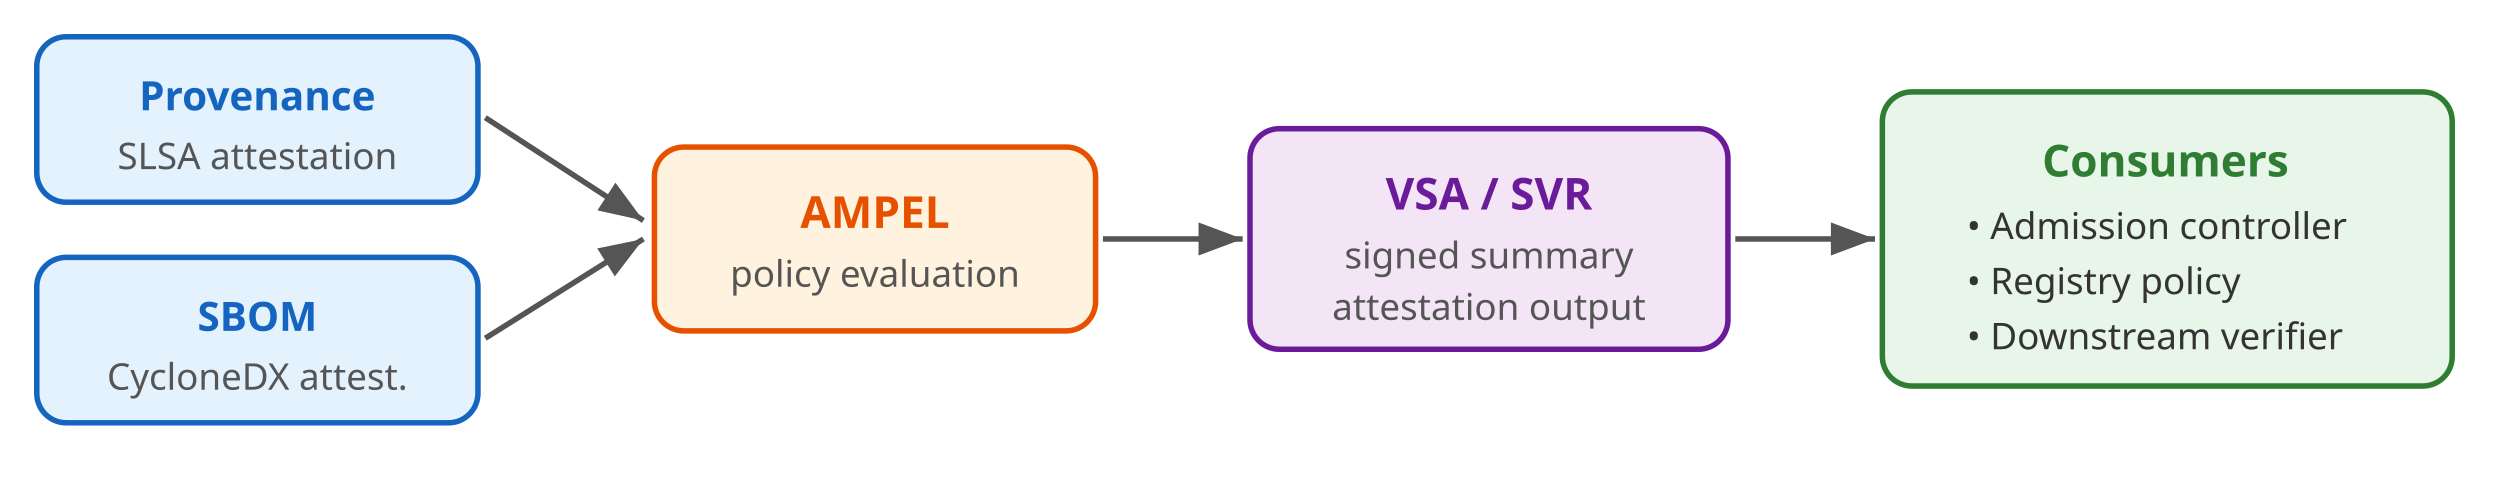
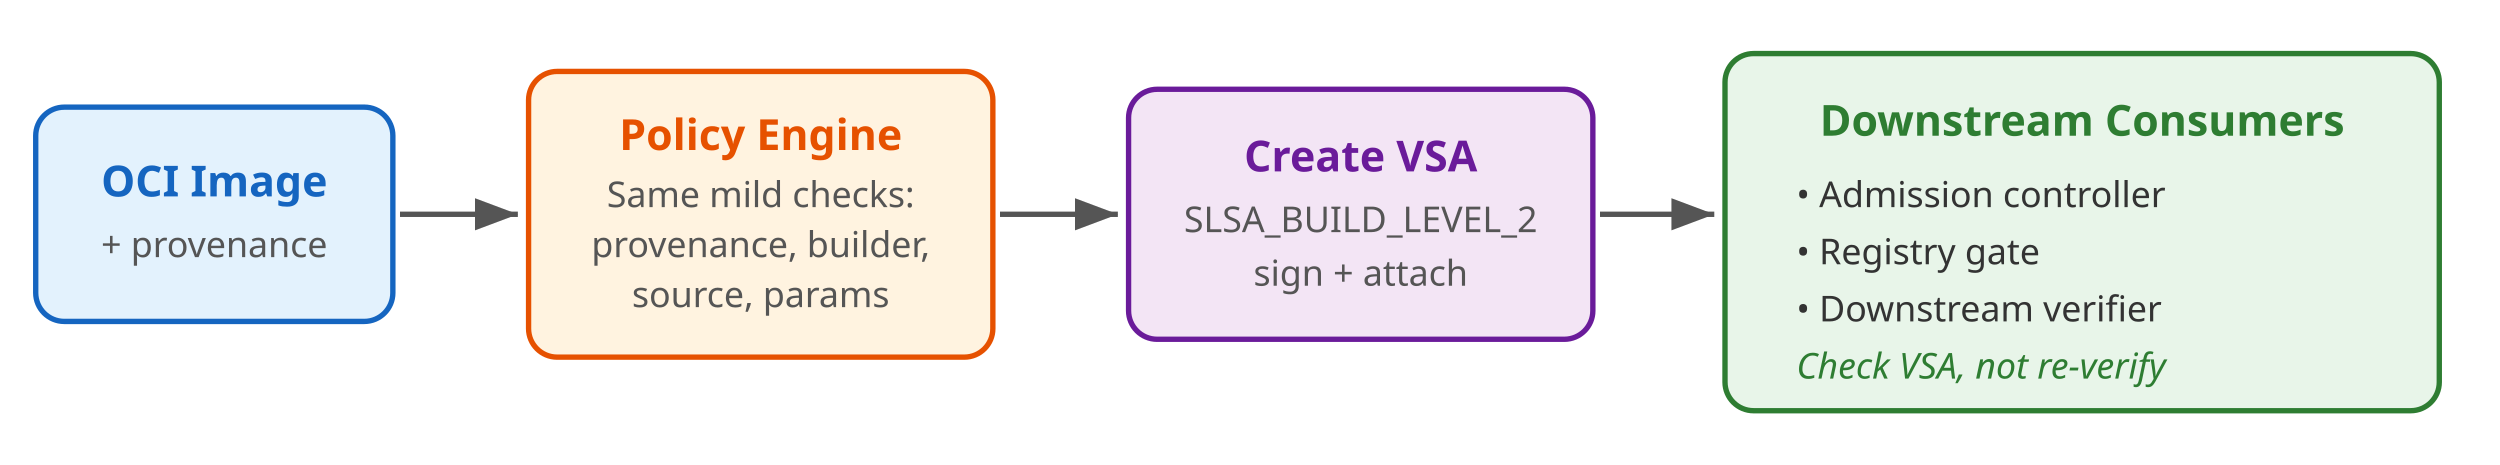
- <svg xmlns="http://www.w3.org/2000/svg" viewBox="0 0 680 130" width="680" height="130">
+ <svg xmlns="http://www.w3.org/2000/svg" viewBox="0 0 700 130" width="700" height="130">
  <defs>
-     <marker id="arrow" markerWidth="8" markerHeight="6" refX="8" refY="3" orient="auto">
+     <marker id="arr" markerWidth="8" markerHeight="6" refX="8" refY="3" orient="auto">
      <polygon points="0 0, 8 3, 0 6" fill="#555" />
    </marker>
  </defs>
-   <rect x="10" y="10" width="120" height="45" rx="8" fill="#e3f2fd" stroke="#1565c0" stroke-width="1.5" />
-   <text x="70" y="30" text-anchor="middle" font-family="sans-serif" font-size="11" font-weight="bold" fill="#1565c0">Provenance</text>
-   <text x="70" y="46" text-anchor="middle" font-family="sans-serif" font-size="10" fill="#555">SLSA attestation</text>
-   <rect x="10" y="70" width="120" height="45" rx="8" fill="#e3f2fd" stroke="#1565c0" stroke-width="1.5" />
-   <text x="70" y="90" text-anchor="middle" font-family="sans-serif" font-size="11" font-weight="bold" fill="#1565c0">SBOM</text>
-   <text x="70" y="106" text-anchor="middle" font-family="sans-serif" font-size="10" fill="#555">CycloneDX attest.</text>
-   <line x1="132" y1="32" x2="175" y2="60" stroke="#555" stroke-width="1.5" marker-end="url(#arrow)" />
-   <line x1="132" y1="92" x2="175" y2="65" stroke="#555" stroke-width="1.5" marker-end="url(#arrow)" />
-   <rect x="178" y="40" width="120" height="50" rx="8" fill="#fff3e0" stroke="#e65100" stroke-width="1.5" />
-   <text x="238" y="62" text-anchor="middle" font-family="sans-serif" font-size="12" font-weight="bold" fill="#e65100">AMPEL</text>
-   <text x="238" y="78" text-anchor="middle" font-family="sans-serif" font-size="10" fill="#555">policy evaluation</text>
-   <line x1="300" y1="65" x2="338" y2="65" stroke="#555" stroke-width="1.5" marker-end="url(#arrow)" />
-   <rect x="340" y="35" width="130" height="60" rx="8" fill="#f3e5f5" stroke="#6a1b9a" stroke-width="1.5" />
-   <text x="405" y="57" text-anchor="middle" font-family="sans-serif" font-size="12" font-weight="bold" fill="#6a1b9a">VSA / SVR</text>
-   <text x="405" y="73" text-anchor="middle" font-family="sans-serif" font-size="10" fill="#555">signed summary</text>
-   <text x="405" y="87" text-anchor="middle" font-family="sans-serif" font-size="10" fill="#555">attestation output</text>
-   <line x1="472" y1="65" x2="510" y2="65" stroke="#555" stroke-width="1.5" marker-end="url(#arrow)" />
-   <rect x="512" y="25" width="155" height="80" rx="8" fill="#e8f5e9" stroke="#2e7d32" stroke-width="1.5" />
-   <text x="589" y="48" text-anchor="middle" font-family="sans-serif" font-size="12" font-weight="bold" fill="#2e7d32">Consumers</text>
-   <text x="535" y="65" font-family="sans-serif" font-size="10" fill="#333">• Admission controller</text>
-   <text x="535" y="80" font-family="sans-serif" font-size="10" fill="#333">• Registry policy</text>
-   <text x="535" y="95" font-family="sans-serif" font-size="10" fill="#333">• Downstream verifier</text>
+   <rect x="10" y="30" width="100" height="60" rx="8" fill="#e3f2fd" stroke="#1565c0" stroke-width="1.5" />
+   <text x="60" y="55" text-anchor="middle" font-family="sans-serif" font-size="12" font-weight="bold" fill="#1565c0">OCI Image</text>
+   <text x="60" y="72" text-anchor="middle" font-family="sans-serif" font-size="10" fill="#555">+ provenance</text>
+   <line x1="112" y1="60" x2="145" y2="60" stroke="#555" stroke-width="1.5" marker-end="url(#arr)" />
+   <rect x="148" y="20" width="130" height="80" rx="8" fill="#fff3e0" stroke="#e65100" stroke-width="1.5" />
+   <text x="213" y="42" text-anchor="middle" font-family="sans-serif" font-size="12" font-weight="bold" fill="#e65100">Policy Engine</text>
+   <text x="213" y="58" text-anchor="middle" font-family="sans-serif" font-size="10" fill="#555">Same mild checks:</text>
+   <text x="213" y="72" text-anchor="middle" font-family="sans-serif" font-size="10" fill="#555">provenance, builder,</text>
+   <text x="213" y="86" text-anchor="middle" font-family="sans-serif" font-size="10" fill="#555">source, params</text>
+   <line x1="280" y1="60" x2="313" y2="60" stroke="#555" stroke-width="1.5" marker-end="url(#arr)" />
+   <rect x="316" y="25" width="130" height="70" rx="8" fill="#f3e5f5" stroke="#6a1b9a" stroke-width="1.5" />
+   <text x="381" y="48" text-anchor="middle" font-family="sans-serif" font-size="12" font-weight="bold" fill="#6a1b9a">Create VSA</text>
+   <text x="381" y="65" text-anchor="middle" font-family="sans-serif" font-size="10" fill="#555">SLSA_BUILD_LEVEL_2</text>
+   <text x="381" y="80" text-anchor="middle" font-family="sans-serif" font-size="10" fill="#555">sign + attach</text>
+   <line x1="448" y1="60" x2="480" y2="60" stroke="#555" stroke-width="1.5" marker-end="url(#arr)" />
+   <rect x="483" y="15" width="200" height="100" rx="8" fill="#e8f5e9" stroke="#2e7d32" stroke-width="1.5" />
+   <text x="583" y="38" text-anchor="middle" font-family="sans-serif" font-size="12" font-weight="bold" fill="#2e7d32">Downstream Consumers</text>
+   <text x="503" y="58" font-family="sans-serif" font-size="10" fill="#333">• Admission controller</text>
+   <text x="503" y="74" font-family="sans-serif" font-size="10" fill="#333">• Registry gate</text>
+   <text x="503" y="90" font-family="sans-serif" font-size="10" fill="#333">• Downstream verifier</text>
+   <text x="503" y="106" font-family="sans-serif" font-size="10" fill="#2e7d32" font-style="italic">Check VSA, not re-verify</text>
</svg>
